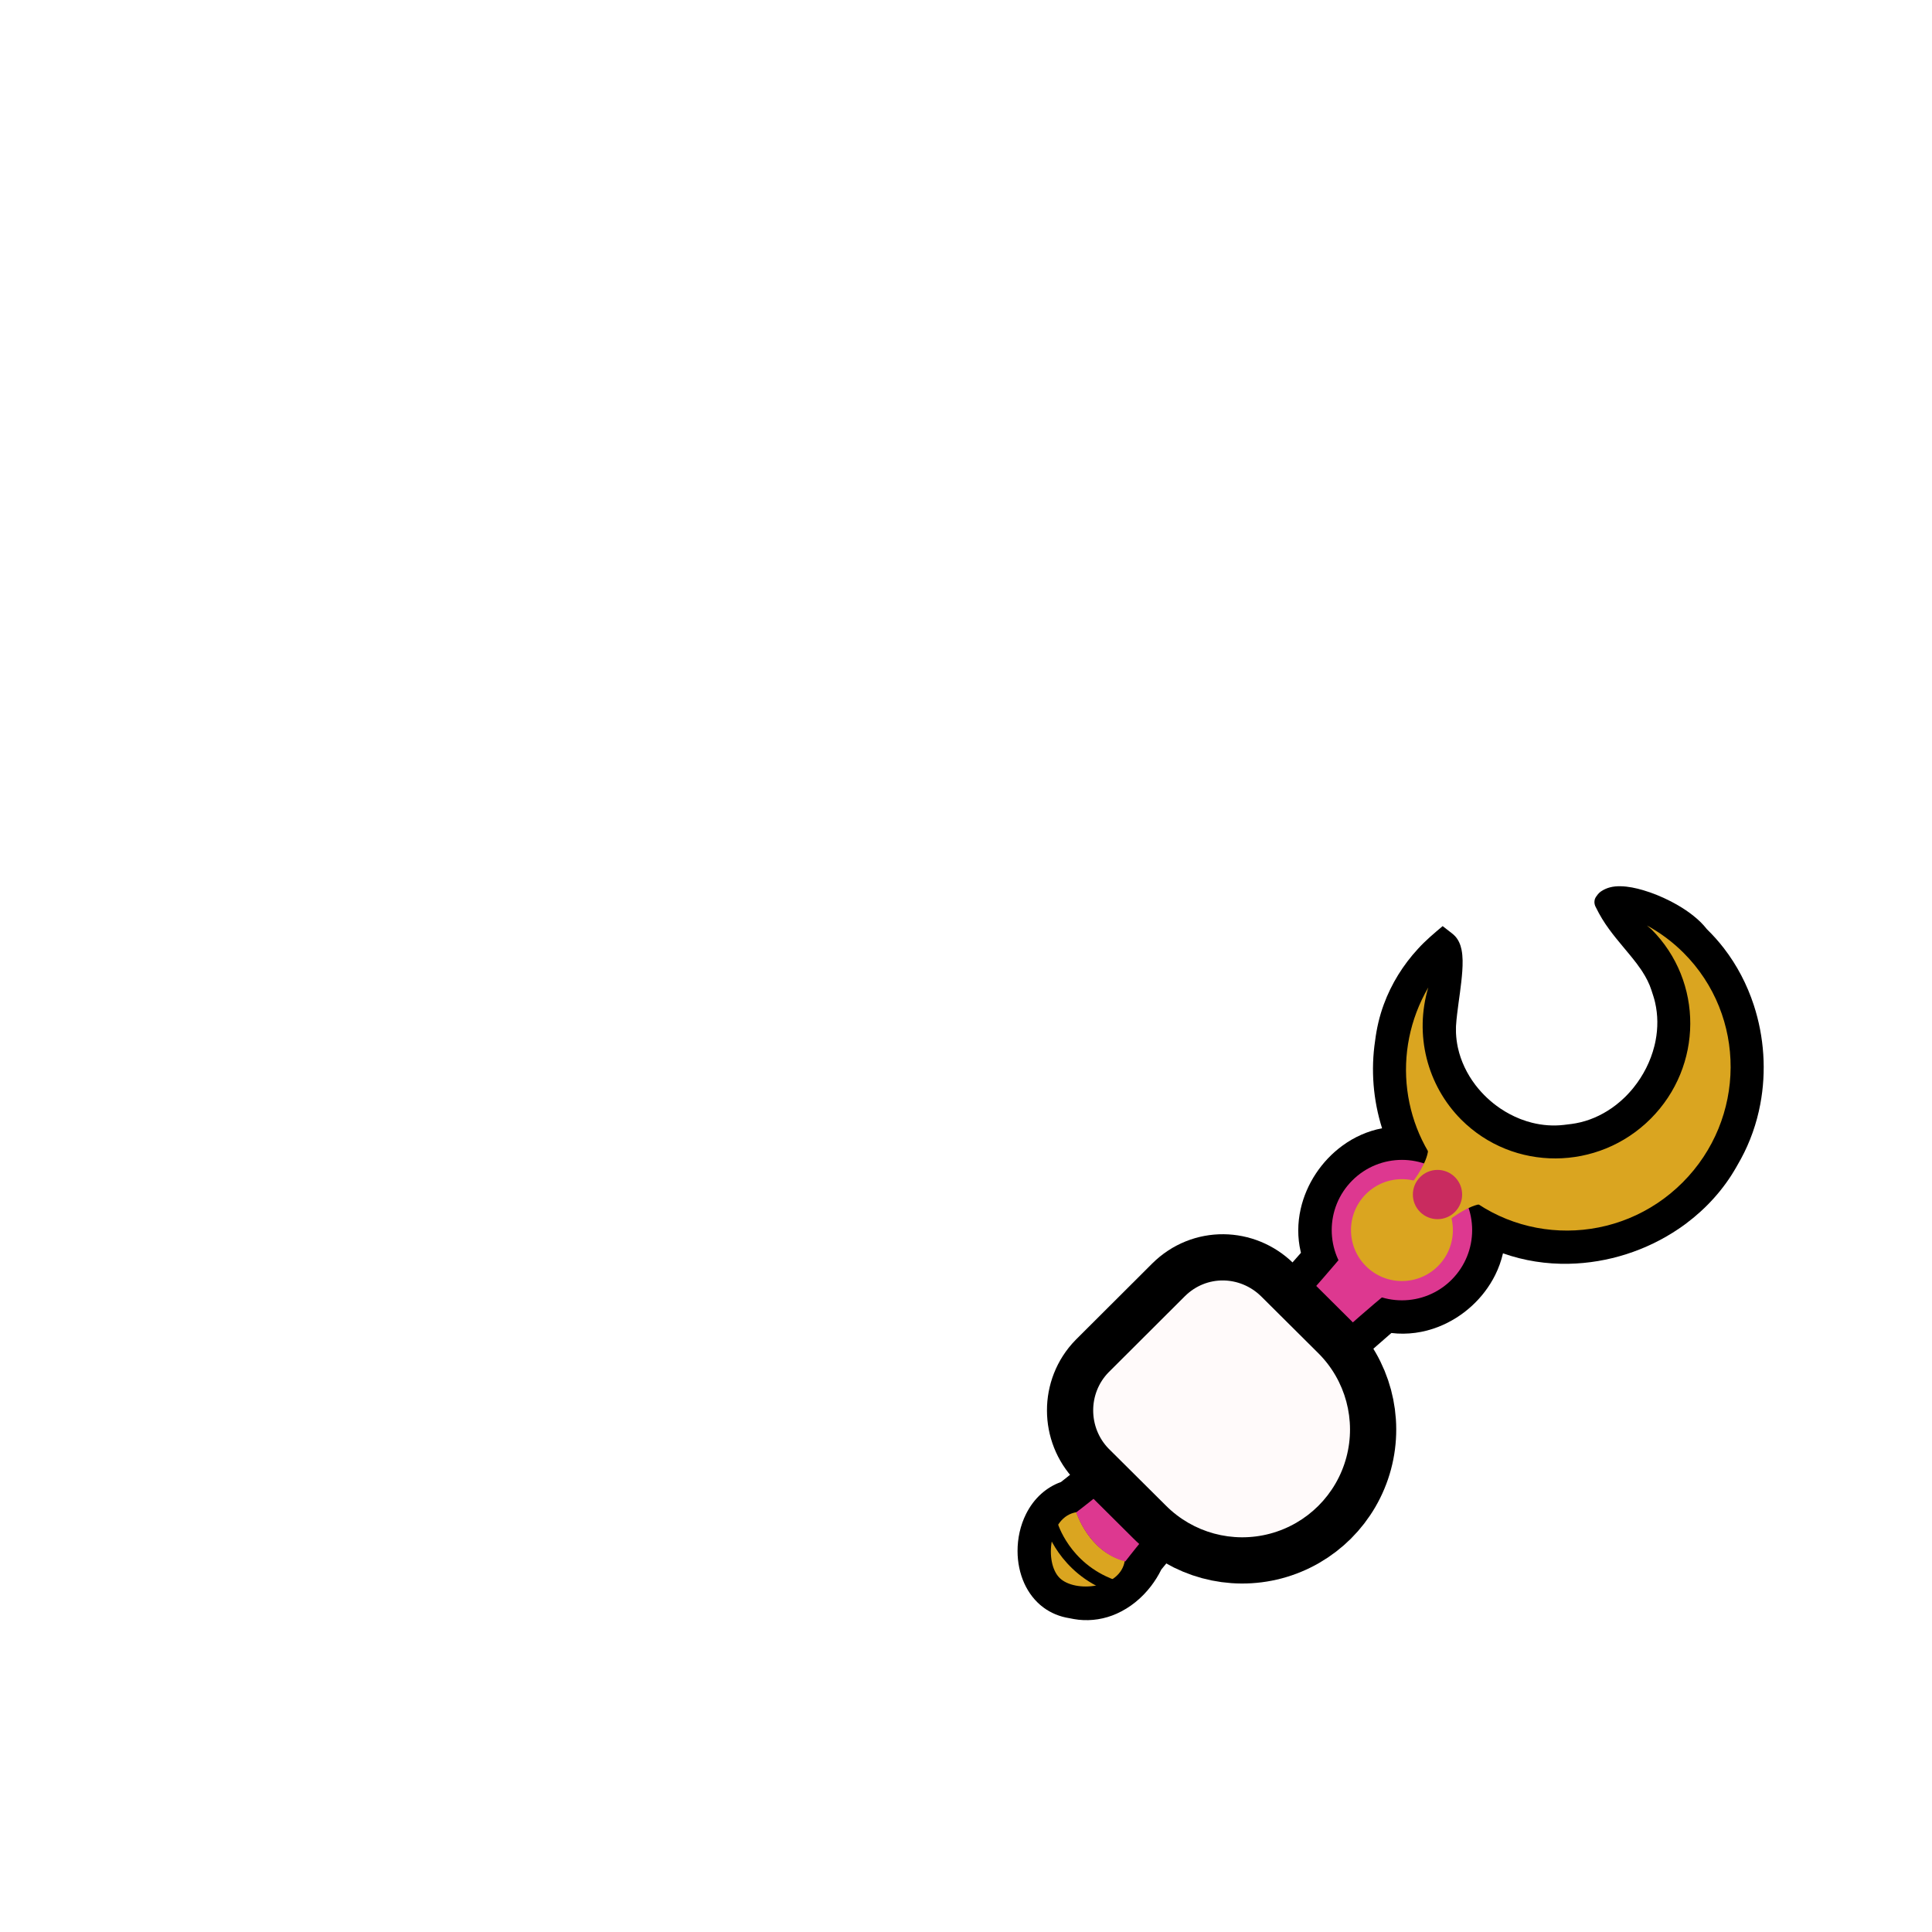
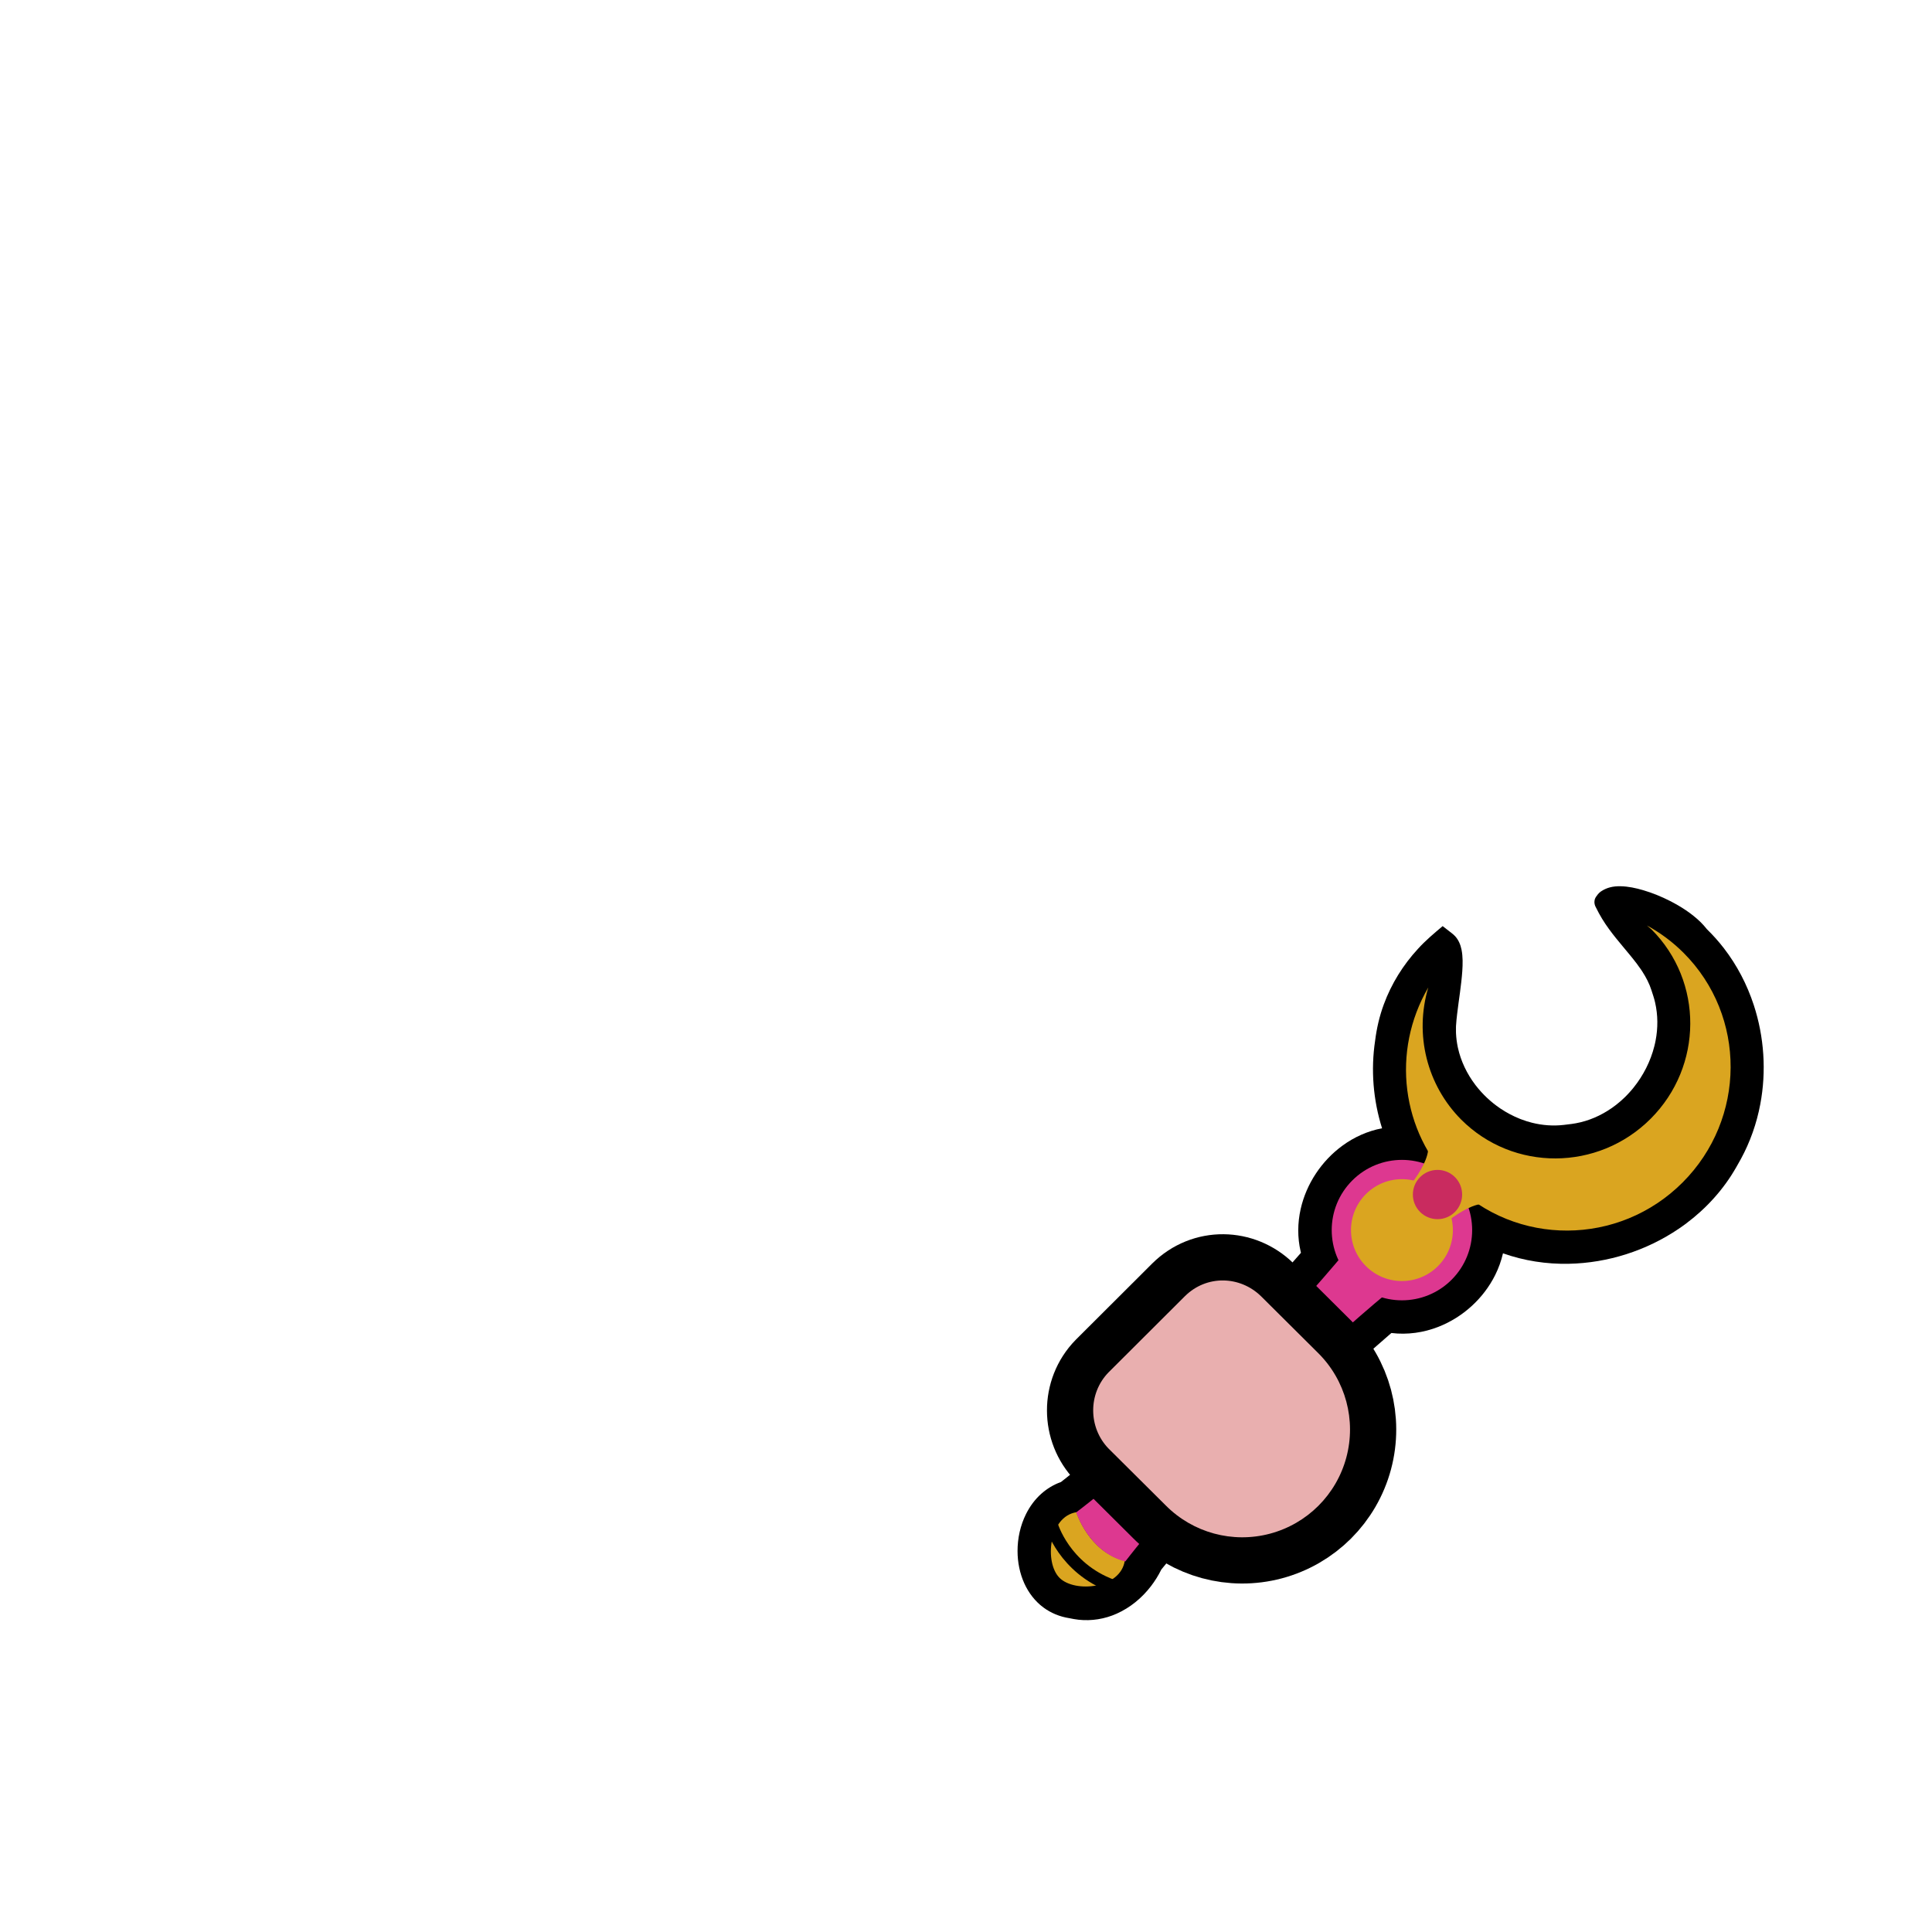
<svg xmlns="http://www.w3.org/2000/svg" width="2048" height="2048" viewBox="0 0 2048 2048" version="1.1" id="svg8" xml:space="preserve">
  <defs id="defs2" />
  <g id="layer1">
    <g id="g33" transform="rotate(75,1096.145,2207.747)">
      <g id="g47" transform="matrix(0.4897841,-0.282777,0.282777,0.4897841,-654.1165,1446.499)">
        <path id="path44" style="fill:#000000;fill-opacity:1;stroke:none;stroke-width:24;stroke-linecap:butt;stroke-linejoin:miter;stroke-dasharray:none;stroke-opacity:1" d="m 1351.881,291.482 c -23.201,0.4 -46.097,5.381 -68.105,12.506 -17.199,5.597 -33.956,12.622 -49.843,21.281 -12.506,6.841 -24.631,14.638 -34.968,24.525 -4.976,4.755 -9.534,10.019 -12.948,16.02 -2.697,4.64 -4.675,9.683 -5.894,14.907 -1.085,4.187 -1.215,8.61 -0.361,12.85 0.391,3.364 1.169,6.805 3.217,9.579 2.681,3.964 7.001,6.612 11.605,7.741 14.966,5.14 30.393,8.931 46.043,11.271 27.271,4.303 54.93,5.217 82.267,8.979 4.448,0.629 8.884,1.349 13.296,2.196 0.62,0.118 1.512,0.298 2.236,0.439 0.626,0.135 1.573,0.326 2.322,0.486 12.717,2.724 25.251,6.669 36.819,12.679 7.143,3.64 14.377,7.144 21.152,11.451 20.237,12.699 37.561,29.864 50.923,49.639 0.975,1.426 1.94,2.907 2.819,4.284 1.024,1.598 2.055,3.265 2.976,4.809 15.068,25.172 24.34,53.712 27.459,82.859 0.052,0.559 0.146,1.46 0.214,2.15 0.094,1.043 0.193,2.109 0.266,3.048 0.36,4.419 0.571,9.067 0.643,13.363 0.021,1.568 0.028,3.135 0.021,4.703 0,0.372 -0.017,1.17 -0.023,1.705 -0.116,6.566 -0.564,13.125 -1.332,19.646 -0.054,0.4 -0.149,1.191 -0.219,1.741 -0.337,2.67 -0.743,5.331 -1.191,7.985 -0.065,0.386 -0.21,1.182 -0.306,1.725 -4.338,24.065 -13.468,47.368 -27.428,67.497 -1.453,2.111 -3.066,4.323 -4.545,6.278 -2.998,3.882 -6.076,7.701 -9.059,11.594 -12.453,15.819 -27.976,29.148 -45.24,39.469 -6.166,3.682 -12.56,6.978 -19.115,9.91 -0.517,0.223 -1.343,0.591 -1.978,0.869 -12.563,5.426 -25.716,9.464 -39.139,12.115 -0.443,0.08 -1.245,0.237 -1.825,0.346 -20.269,3.798 -41.132,4.432 -61.589,1.818 -0.441,-0.063 -1.256,-0.169 -1.84,-0.248 -25.348,-3.481 -50.087,-12.089 -71.695,-25.867 -0.365,-0.242 -1.045,-0.673 -1.531,-0.993 -7.207,-4.71 -14.036,-10.001 -20.393,-15.808 -0.367,-0.337 -0.993,-0.914 -1.456,-1.35 -2.458,-2.302 -4.839,-4.686 -7.141,-7.144 -0.292,-0.313 -0.944,-1.011 -1.214,-1.31 -5.05,-5.57 -9.711,-11.476 -14.386,-17.36 -16.662,-21.118 -32.174,-43.159 -49.839,-63.473 -8.852,-10.128 -18.261,-19.98 -29.481,-27.516 -7.762,-5.142 -16.703,-8.928 -26.097,-9.364 -5.654,-0.289 -11.258,0.838 -16.823,1.461 -4.447,0.556 -8.917,1.113 -13.377,1.671 -1.771,20.795 -3.618,41.671 -2.603,62.559 1.602,41.082 11.085,81.92 28.39,119.246 9.738,21.165 22.184,41.025 36.456,59.419 32.92,44.608 76.225,81.46 125.409,107.019 -15.366,22.494 -25.332,48.551 -29.468,75.448 -7.513,47.92 2.679,98.497 28.632,139.525 14.263,22.524 33.403,42.056 56.081,56.146 0.761,0.476 1.53,0.941 2.296,1.408 1.594,23.118 2.958,46.254 4.107,69.427 0.916,18.825 1.704,37.827 2.318,56.676 0.747,22.506 1.262,45.093 1.562,67.564 0.351,28.283 0.371,56.623 0.041,84.873 -0.314,26.233 -0.935,52.462 -1.883,78.68 -0.39,10.531 -0.818,21.18 -1.307,31.753 -1.046,23.137 -2.335,46.276 -3.893,69.414 -2.378,35.453 -5.359,70.921 -8.939,106.338 -1.458,14.445 -3.042,28.946 -4.693,43.406 -0.534,4.54 -1.059,9.185 -1.602,13.762 -6.231,13.009 -9.692,27.294 -10.508,41.679 -0.926,15.883 1.596,31.866 6.591,46.936 7.614,22.826 20.979,43.591 37.993,60.547 14.678,14.588 32.253,26.391 51.638,33.735 18.195,6.837 38.107,9.534 57.391,6.621 17.411,-2.594 34.076,-9.65 48.267,-20.032 4.933,-3.312 9.925,-6.559 14.519,-10.339 19.017,-15.254 33.773,-35.705 42.425,-58.486 9.955,-25.821 12.614,-54.178 9.068,-81.546 -1.581,-12.326 -4.423,-24.488 -8.419,-36.254 -2.784,-27.353 -5.281,-54.799 -7.458,-82.242 -1.804,-22.91 -3.411,-45.985 -4.757,-68.959 -1.645,-27.892 -2.968,-55.812 -3.946,-83.707 -0.912,-26.059 -1.539,-52.128 -1.881,-78.201 -0.316,-27.411 -0.361,-54.944 -0.059,-82.402 0.446,-43 1.731,-86.024 3.795,-128.996 1.42,-29.432 3.206,-58.87 5.374,-88.27 0.136,-1.848 0.271,-3.696 0.409,-5.543 23.716,-18.511 42.362,-43.269 54.272,-70.852 19.543,-44.922 22.026,-97.091 6.442,-143.57 -4.592,-13.68 -10.763,-26.838 -18.433,-39.064 37.847,-18.032 72.197,-43.218 101.19,-73.468 50.634,-52.696 85.444,-120.314 99.213,-192.065 8.883,-46.142 8.887,-94.1 -1.027,-140.079 -2.527,-11.67 -5.773,-23.167 -9.066,-34.639 -10.315,-34.978 -26.305,-68.235 -46.87,-98.335 -35.346,-51.837 -84.043,-94.422 -139.981,-122.799 -35.963,-18.258 -74.983,-30.61 -115.011,-35.744 -15.812,-2.046 -31.771,-2.948 -47.711,-2.732 -6.058,-0.732 -12.162,-1.063 -18.264,-1.02 z" />
        <path style="fill:#daa520;fill-opacity:1;stroke:none;stroke-width:24;stroke-linecap:butt;stroke-linejoin:miter;stroke-dasharray:none;stroke-opacity:1" d="m 1307.137,1900.855 c 0,0 69.701,36.618 128.289,0 31.82,42.679 -23.233,109.349 -63.64,109.349 -40.406,0 -95.46,-66.67 -64.65,-109.349 z" id="path39" />
        <path style="fill:none;stroke:#000000;stroke-width:24;stroke-linecap:butt;stroke-linejoin:miter;stroke-dasharray:none;stroke-opacity:1" d="m 1291.608,1951.006 c 0,0 73.236,40.406 160.614,0" id="path38" />
        <path id="path42" style="fill:#dd3890;fill-opacity:1;stroke:none;stroke-width:24;stroke-linecap:butt;stroke-linejoin:miter;stroke-dasharray:none;stroke-opacity:1" d="m 1318.148,1192.99 c 35.672,383.756 -11.061,708.369 -11.061,708.369 0,0 69.751,36.113 130.16,0 0,0 -43.954,-324.613 -8.282,-708.369 z" />
        <circle style="fill:#dd3890;fill-opacity:1;stroke:none;stroke-width:42.256;stroke-linejoin:round;stroke-dasharray:none;stroke-opacity:1" id="circle41" cx="1364.716" cy="1095.51" r="131.611" />
        <circle style="fill:#daa520;fill-opacity:1;stroke:none;stroke-width:30.655;stroke-linejoin:round;stroke-dasharray:none;stroke-opacity:1" id="path41" cx="1364.716" cy="1095.51" r="95.479" />
        <path id="ellipse42" style="fill:#daa520;fill-opacity:1;stroke:none;stroke-width:97.73;stroke-linejoin:round;stroke-dasharray:none;stroke-opacity:1" d="m 1370.502,354.793 a 303.073,305.717 0 0 0 -84.689,12.232 249.957,252.138 0 0 1 11.01,-0.795 249.957,252.138 0 0 1 249.957,252.137 249.957,252.138 0 0 1 -249.957,252.139 249.957,252.138 0 0 1 -218.764,-131.498 303.073,305.717 0 0 0 292.443,227.219 303.073,305.717 0 0 0 303.072,-305.717 303.073,305.717 0 0 0 -303.072,-305.717 z" />
        <path style="fill:#daa520;fill-opacity:1;stroke:none;stroke-width:1px;stroke-linecap:butt;stroke-linejoin:miter;stroke-opacity:1" d="m 1454.9,942.977 c -40.911,6.061 -43.942,108.086 -43.942,108.086 h -92.485 c 0,0 -3.03,-102.025 -43.942,-108.086 z" id="path43" />
        <circle style="fill:#c92b5f;fill-opacity:1;stroke:none;stroke-width:14.827;stroke-linejoin:round;stroke-dasharray:none;stroke-opacity:1" id="circle42" cx="1364.716" cy="1001.225" r="46.18" />
      </g>
-       <path id="right_paw" class="paw outline" paint-order="stroke markers fill" stroke-width="98" d="m 427.214,1716.526 a 114.237,114.237 0 1 1 114,198 l -74,43 c -27,15 -62,6 -78,-21 l -57,-99 c -16,-28 -6,-62 21,-78 z" style="fill:#fffafa" />
+       <path id="right_paw" class="paw outline" paint-order="stroke markers fill" stroke-width="98" d="m 427.214,1716.526 a 114.237,114.237 0 1 1 114,198 l -74,43 c -27,15 -62,6 -78,-21 l -57,-99 c -16,-28 -6,-62 21,-78 z" fill="#fffafa" />
    </g>
  </g>
  <style id="style1">
    .fur{fill:#e3dedb}.paw{fill:#e9afaf}.outline{stroke:#000}.sclera{fill:#fc5900}.iris{fill:#000}
  </style>
</svg>
